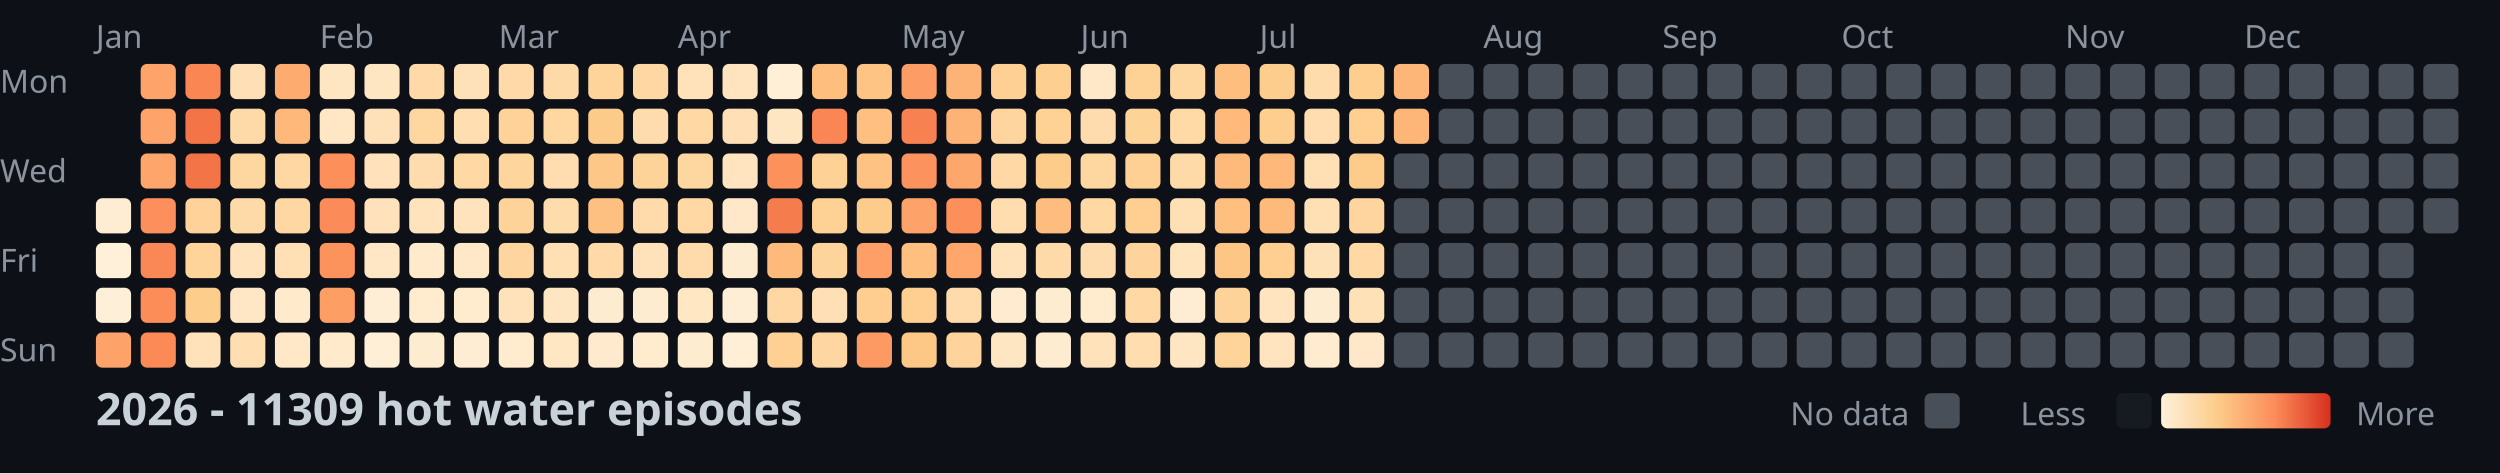
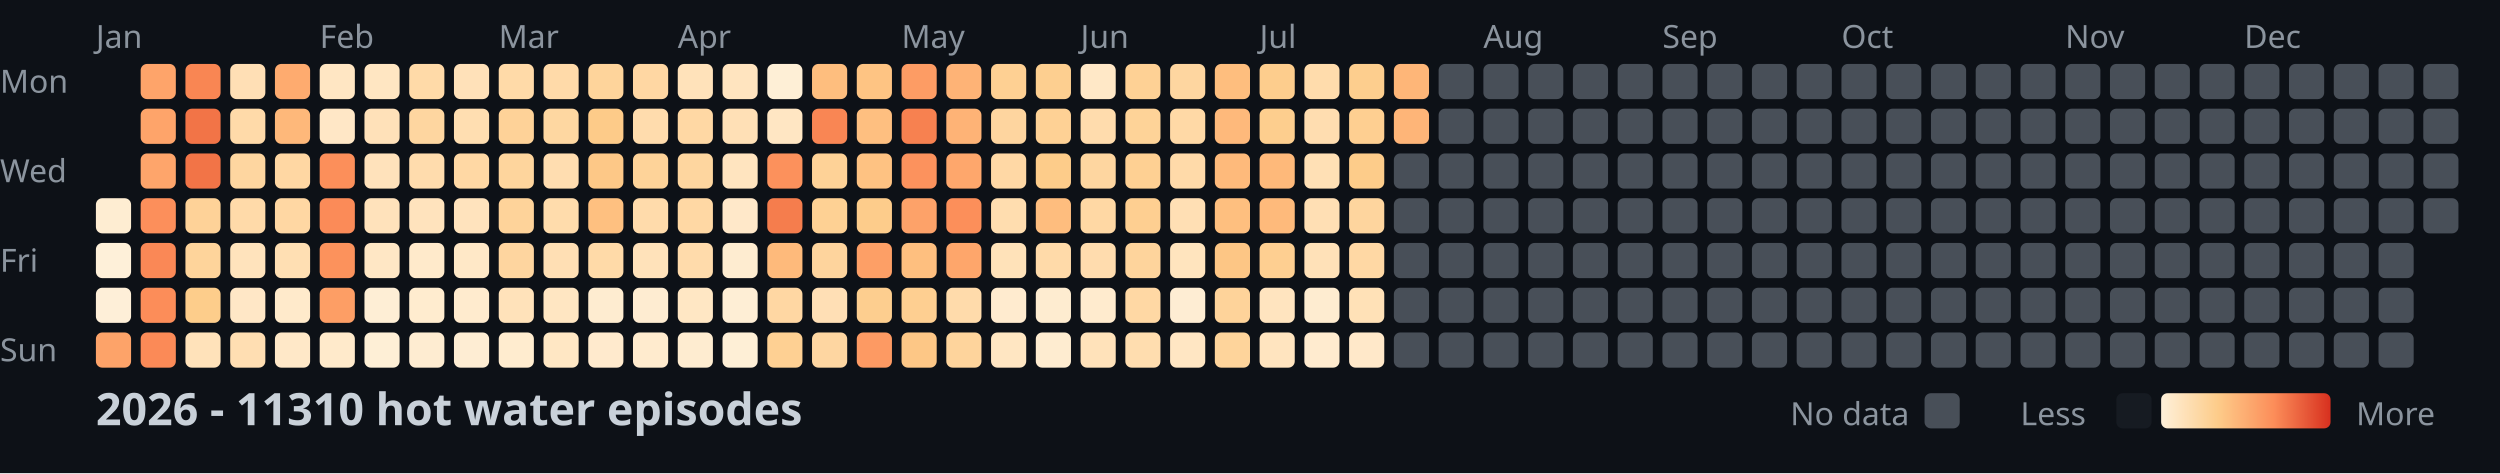
<svg xmlns="http://www.w3.org/2000/svg" width="782" height="148">
  <style>
    .month { font: 10px sans-serif; fill: #8b949e; }
    .day { font: 10px sans-serif; fill: #8b949e; }
    .title { font: bold 14px sans-serif; fill: #c9d1d9; }
    .legend { font: 10px sans-serif; fill: #8b949e; }
  </style>
  <rect width="100%" height="100%" fill="#0d1117" />
  <text x="0" y="29" class="day">Mon</text>
  <text x="0" y="57" class="day">Wed</text>
  <text x="0" y="85" class="day">Fri</text>
  <text x="0" y="113" class="day">Sun</text>
  <text x="30" y="15" class="month">Jan</text>
  <text x="100" y="15" class="month">Feb</text>
  <text x="156" y="15" class="month">Mar</text>
  <text x="212" y="15" class="month">Apr</text>
  <text x="282" y="15" class="month">May</text>
  <text x="338" y="15" class="month">Jun</text>
  <text x="394" y="15" class="month">Jul</text>
  <text x="464" y="15" class="month">Aug</text>
  <text x="520" y="15" class="month">Sep</text>
  <text x="576" y="15" class="month">Oct</text>
  <text x="646" y="15" class="month">Nov</text>
  <text x="702" y="15" class="month">Dec</text>
  <rect x="30" y="62" width="11" height="11" fill="#feedd2" rx="2" />
  <rect x="30" y="76" width="11" height="11" fill="#fef0d9" rx="2" />
  <rect x="30" y="90" width="11" height="11" fill="#feefd8" rx="2" />
  <rect x="30" y="104" width="11" height="11" fill="#fda369" rx="2" />
  <rect x="44" y="20" width="11" height="11" fill="#fea46a" rx="2" />
  <rect x="44" y="34" width="11" height="11" fill="#fea46a" rx="2" />
  <rect x="44" y="48" width="11" height="11" fill="#fea56b" rx="2" />
  <rect x="44" y="62" width="11" height="11" fill="#fc8f5b" rx="2" />
  <rect x="44" y="76" width="11" height="11" fill="#fa8856" rx="2" />
  <rect x="44" y="90" width="11" height="11" fill="#fc8d59" rx="2" />
  <rect x="44" y="104" width="11" height="11" fill="#fb8a57" rx="2" />
  <rect x="58" y="20" width="11" height="11" fill="#f98653" rx="2" />
  <rect x="58" y="34" width="11" height="11" fill="#f27447" rx="2" />
  <rect x="58" y="48" width="11" height="11" fill="#f27447" rx="2" />
  <rect x="58" y="62" width="11" height="11" fill="#fed298" rx="2" />
  <rect x="58" y="76" width="11" height="11" fill="#fed49b" rx="2" />
  <rect x="58" y="90" width="11" height="11" fill="#fdcd8b" rx="2" />
  <rect x="58" y="104" width="11" height="11" fill="#ffe2ba" rx="2" />
  <rect x="72" y="20" width="11" height="11" fill="#ffdfb5" rx="2" />
  <rect x="72" y="34" width="11" height="11" fill="#ffdaa9" rx="2" />
  <rect x="72" y="48" width="11" height="11" fill="#fed6a0" rx="2" />
  <rect x="72" y="62" width="11" height="11" fill="#ffdaa9" rx="2" />
  <rect x="72" y="76" width="11" height="11" fill="#ffe3bc" rx="2" />
  <rect x="72" y="90" width="11" height="11" fill="#ffe7c6" rx="2" />
  <rect x="72" y="104" width="11" height="11" fill="#ffdeb2" rx="2" />
  <rect x="86" y="20" width="11" height="11" fill="#feab6f" rx="2" />
  <rect x="86" y="34" width="11" height="11" fill="#feb87a" rx="2" />
  <rect x="86" y="48" width="11" height="11" fill="#ffd7a3" rx="2" />
  <rect x="86" y="62" width="11" height="11" fill="#ffd7a3" rx="2" />
  <rect x="86" y="76" width="11" height="11" fill="#ffdfb3" rx="2" />
  <rect x="86" y="90" width="11" height="11" fill="#ffeacb" rx="2" />
  <rect x="86" y="104" width="11" height="11" fill="#ffe8c8" rx="2" />
  <rect x="100" y="20" width="11" height="11" fill="#ffe6c3" rx="2" />
  <rect x="100" y="34" width="11" height="11" fill="#ffe7c6" rx="2" />
  <rect x="100" y="48" width="11" height="11" fill="#fc8f5a" rx="2" />
  <rect x="100" y="62" width="11" height="11" fill="#fb8b58" rx="2" />
  <rect x="100" y="76" width="11" height="11" fill="#fc925c" rx="2" />
  <rect x="100" y="90" width="11" height="11" fill="#fd9e65" rx="2" />
  <rect x="100" y="104" width="11" height="11" fill="#ffeacb" rx="2" />
  <rect x="114" y="20" width="11" height="11" fill="#ffe6c2" rx="2" />
  <rect x="114" y="34" width="11" height="11" fill="#ffe1b9" rx="2" />
  <rect x="114" y="48" width="11" height="11" fill="#ffe2bb" rx="2" />
  <rect x="114" y="62" width="11" height="11" fill="#ffe2bb" rx="2" />
  <rect x="114" y="76" width="11" height="11" fill="#ffe7c5" rx="2" />
  <rect x="114" y="90" width="11" height="11" fill="#feeed5" rx="2" />
  <rect x="114" y="104" width="11" height="11" fill="#feefd6" rx="2" />
  <rect x="128" y="20" width="11" height="11" fill="#ffdaa8" rx="2" />
  <rect x="128" y="34" width="11" height="11" fill="#fed6a0" rx="2" />
  <rect x="128" y="48" width="11" height="11" fill="#ffdcad" rx="2" />
  <rect x="128" y="62" width="11" height="11" fill="#ffe3bd" rx="2" />
  <rect x="128" y="76" width="11" height="11" fill="#ffeacb" rx="2" />
  <rect x="128" y="90" width="11" height="11" fill="#ffeccf" rx="2" />
  <rect x="128" y="104" width="11" height="11" fill="#feecd1" rx="2" />
  <rect x="142" y="20" width="11" height="11" fill="#ffe1b9" rx="2" />
  <rect x="142" y="34" width="11" height="11" fill="#ffdeb1" rx="2" />
  <rect x="142" y="48" width="11" height="11" fill="#ffd8a4" rx="2" />
  <rect x="142" y="62" width="11" height="11" fill="#ffe3bd" rx="2" />
  <rect x="142" y="76" width="11" height="11" fill="#ffe8c7" rx="2" />
  <rect x="142" y="90" width="11" height="11" fill="#ffebce" rx="2" />
  <rect x="142" y="104" width="11" height="11" fill="#feedd3" rx="2" />
  <rect x="156" y="20" width="11" height="11" fill="#ffdaa8" rx="2" />
  <rect x="156" y="34" width="11" height="11" fill="#fed298" rx="2" />
  <rect x="156" y="48" width="11" height="11" fill="#fed59d" rx="2" />
  <rect x="156" y="62" width="11" height="11" fill="#fed39a" rx="2" />
  <rect x="156" y="76" width="11" height="11" fill="#fed59f" rx="2" />
  <rect x="156" y="90" width="11" height="11" fill="#ffe2ba" rx="2" />
  <rect x="156" y="104" width="11" height="11" fill="#ffeccf" rx="2" />
  <rect x="170" y="20" width="11" height="11" fill="#ffdaa9" rx="2" />
  <rect x="170" y="34" width="11" height="11" fill="#fed7a1" rx="2" />
  <rect x="170" y="48" width="11" height="11" fill="#ffddb0" rx="2" />
  <rect x="170" y="62" width="11" height="11" fill="#ffdcac" rx="2" />
  <rect x="170" y="76" width="11" height="11" fill="#ffdfb4" rx="2" />
  <rect x="170" y="90" width="11" height="11" fill="#ffe6c2" rx="2" />
  <rect x="170" y="104" width="11" height="11" fill="#ffe7c4" rx="2" />
  <rect x="184" y="20" width="11" height="11" fill="#fed49b" rx="2" />
  <rect x="184" y="34" width="11" height="11" fill="#fdcb89" rx="2" />
  <rect x="184" y="48" width="11" height="11" fill="#fdc887" rx="2" />
  <rect x="184" y="62" width="11" height="11" fill="#fec080" rx="2" />
  <rect x="184" y="76" width="11" height="11" fill="#ffdaa8" rx="2" />
  <rect x="184" y="90" width="11" height="11" fill="#feecd0" rx="2" />
  <rect x="184" y="104" width="11" height="11" fill="#ffeacd" rx="2" />
  <rect x="198" y="20" width="11" height="11" fill="#ffd7a3" rx="2" />
  <rect x="198" y="34" width="11" height="11" fill="#ffdcad" rx="2" />
  <rect x="198" y="48" width="11" height="11" fill="#fed399" rx="2" />
  <rect x="198" y="62" width="11" height="11" fill="#ffdbab" rx="2" />
  <rect x="198" y="76" width="11" height="11" fill="#ffe2ba" rx="2" />
  <rect x="198" y="90" width="11" height="11" fill="#feecd1" rx="2" />
  <rect x="198" y="104" width="11" height="11" fill="#ffebce" rx="2" />
  <rect x="212" y="20" width="11" height="11" fill="#ffe2ba" rx="2" />
  <rect x="212" y="34" width="11" height="11" fill="#ffd8a4" rx="2" />
  <rect x="212" y="48" width="11" height="11" fill="#fed69f" rx="2" />
  <rect x="212" y="62" width="11" height="11" fill="#ffd8a4" rx="2" />
  <rect x="212" y="76" width="11" height="11" fill="#ffdbab" rx="2" />
  <rect x="212" y="90" width="11" height="11" fill="#ffe7c4" rx="2" />
  <rect x="212" y="104" width="11" height="11" fill="#feecd0" rx="2" />
  <rect x="226" y="20" width="11" height="11" fill="#ffe4bf" rx="2" />
  <rect x="226" y="34" width="11" height="11" fill="#ffe0b6" rx="2" />
  <rect x="226" y="48" width="11" height="11" fill="#ffe4bf" rx="2" />
  <rect x="226" y="62" width="11" height="11" fill="#ffe8c9" rx="2" />
  <rect x="226" y="76" width="11" height="11" fill="#feecd0" rx="2" />
  <rect x="226" y="90" width="11" height="11" fill="#feeed5" rx="2" />
  <rect x="226" y="104" width="11" height="11" fill="#feefd6" rx="2" />
  <rect x="240" y="20" width="11" height="11" fill="#feefd6" rx="2" />
  <rect x="240" y="34" width="11" height="11" fill="#ffe6c3" rx="2" />
  <rect x="240" y="48" width="11" height="11" fill="#fc915c" rx="2" />
  <rect x="240" y="62" width="11" height="11" fill="#f57d4d" rx="2" />
  <rect x="240" y="76" width="11" height="11" fill="#feba7b" rx="2" />
  <rect x="240" y="90" width="11" height="11" fill="#ffd7a3" rx="2" />
  <rect x="240" y="104" width="11" height="11" fill="#fed093" rx="2" />
  <rect x="254" y="20" width="11" height="11" fill="#febe7e" rx="2" />
  <rect x="254" y="34" width="11" height="11" fill="#f98654" rx="2" />
  <rect x="254" y="48" width="11" height="11" fill="#fed297" rx="2" />
  <rect x="254" y="62" width="11" height="11" fill="#fed194" rx="2" />
  <rect x="254" y="76" width="11" height="11" fill="#fed49d" rx="2" />
  <rect x="254" y="90" width="11" height="11" fill="#ffdfb5" rx="2" />
  <rect x="254" y="104" width="11" height="11" fill="#fed6a1" rx="2" />
  <rect x="268" y="20" width="11" height="11" fill="#fec483" rx="2" />
  <rect x="268" y="34" width="11" height="11" fill="#febf80" rx="2" />
  <rect x="268" y="48" width="11" height="11" fill="#fec282" rx="2" />
  <rect x="268" y="62" width="11" height="11" fill="#fdcc8b" rx="2" />
  <rect x="268" y="76" width="11" height="11" fill="#fd9f66" rx="2" />
  <rect x="268" y="90" width="11" height="11" fill="#fdce8f" rx="2" />
  <rect x="268" y="104" width="11" height="11" fill="#fd9a63" rx="2" />
  <rect x="282" y="20" width="11" height="11" fill="#fd9c64" rx="2" />
  <rect x="282" y="34" width="11" height="11" fill="#f78150" rx="2" />
  <rect x="282" y="48" width="11" height="11" fill="#fc925d" rx="2" />
  <rect x="282" y="62" width="11" height="11" fill="#fda269" rx="2" />
  <rect x="282" y="76" width="11" height="11" fill="#febf7f" rx="2" />
  <rect x="282" y="90" width="11" height="11" fill="#fecf91" rx="2" />
  <rect x="282" y="104" width="11" height="11" fill="#fdc786" rx="2" />
  <rect x="296" y="20" width="11" height="11" fill="#feb376" rx="2" />
  <rect x="296" y="34" width="11" height="11" fill="#feb376" rx="2" />
  <rect x="296" y="48" width="11" height="11" fill="#fea76c" rx="2" />
  <rect x="296" y="62" width="11" height="11" fill="#fc8f5a" rx="2" />
  <rect x="296" y="76" width="11" height="11" fill="#fea66b" rx="2" />
  <rect x="296" y="90" width="11" height="11" fill="#ffdbab" rx="2" />
  <rect x="296" y="104" width="11" height="11" fill="#fed49c" rx="2" />
  <rect x="310" y="20" width="11" height="11" fill="#fed093" rx="2" />
  <rect x="310" y="34" width="11" height="11" fill="#fed59f" rx="2" />
  <rect x="310" y="48" width="11" height="11" fill="#ffd8a5" rx="2" />
  <rect x="310" y="62" width="11" height="11" fill="#ffddaf" rx="2" />
  <rect x="310" y="76" width="11" height="11" fill="#ffe2b9" rx="2" />
  <rect x="310" y="90" width="11" height="11" fill="#ffebcf" rx="2" />
  <rect x="310" y="104" width="11" height="11" fill="#ffe6c2" rx="2" />
  <rect x="324" y="20" width="11" height="11" fill="#fdcf90" rx="2" />
  <rect x="324" y="34" width="11" height="11" fill="#fed195" rx="2" />
  <rect x="324" y="48" width="11" height="11" fill="#fdcc8a" rx="2" />
  <rect x="324" y="62" width="11" height="11" fill="#febd7e" rx="2" />
  <rect x="324" y="76" width="11" height="11" fill="#ffdaa9" rx="2" />
  <rect x="324" y="90" width="11" height="11" fill="#feecd0" rx="2" />
  <rect x="324" y="104" width="11" height="11" fill="#feecd0" rx="2" />
  <rect x="338" y="20" width="11" height="11" fill="#ffe8c7" rx="2" />
  <rect x="338" y="34" width="11" height="11" fill="#ffdcad" rx="2" />
  <rect x="338" y="48" width="11" height="11" fill="#fed6a0" rx="2" />
  <rect x="338" y="62" width="11" height="11" fill="#ffd8a4" rx="2" />
  <rect x="338" y="76" width="11" height="11" fill="#ffdcae" rx="2" />
  <rect x="338" y="90" width="11" height="11" fill="#ffebce" rx="2" />
  <rect x="338" y="104" width="11" height="11" fill="#ffe2ba" rx="2" />
  <rect x="352" y="20" width="11" height="11" fill="#fed195" rx="2" />
  <rect x="352" y="34" width="11" height="11" fill="#fed398" rx="2" />
  <rect x="352" y="48" width="11" height="11" fill="#fed093" rx="2" />
  <rect x="352" y="62" width="11" height="11" fill="#fecf91" rx="2" />
  <rect x="352" y="76" width="11" height="11" fill="#fed49c" rx="2" />
  <rect x="352" y="90" width="11" height="11" fill="#ffd8a4" rx="2" />
  <rect x="352" y="104" width="11" height="11" fill="#ffddaf" rx="2" />
  <rect x="366" y="20" width="11" height="11" fill="#fed6a0" rx="2" />
  <rect x="366" y="34" width="11" height="11" fill="#ffd9a6" rx="2" />
  <rect x="366" y="48" width="11" height="11" fill="#ffdaa9" rx="2" />
  <rect x="366" y="62" width="11" height="11" fill="#ffdfb4" rx="2" />
  <rect x="366" y="76" width="11" height="11" fill="#ffe4be" rx="2" />
  <rect x="366" y="90" width="11" height="11" fill="#feedd3" rx="2" />
  <rect x="366" y="104" width="11" height="11" fill="#ffe6c3" rx="2" />
  <rect x="380" y="20" width="11" height="11" fill="#febe7e" rx="2" />
  <rect x="380" y="34" width="11" height="11" fill="#feb97b" rx="2" />
  <rect x="380" y="48" width="11" height="11" fill="#feba7b" rx="2" />
  <rect x="380" y="62" width="11" height="11" fill="#febf7f" rx="2" />
  <rect x="380" y="76" width="11" height="11" fill="#fdc685" rx="2" />
  <rect x="380" y="90" width="11" height="11" fill="#fed39a" rx="2" />
  <rect x="380" y="104" width="11" height="11" fill="#fed49b" rx="2" />
  <rect x="394" y="20" width="11" height="11" fill="#fdcd8d" rx="2" />
  <rect x="394" y="34" width="11" height="11" fill="#fdce8e" rx="2" />
  <rect x="394" y="48" width="11" height="11" fill="#feb97a" rx="2" />
  <rect x="394" y="62" width="11" height="11" fill="#feba7b" rx="2" />
  <rect x="394" y="76" width="11" height="11" fill="#fecf91" rx="2" />
  <rect x="394" y="90" width="11" height="11" fill="#ffe4bf" rx="2" />
  <rect x="394" y="104" width="11" height="11" fill="#ffe4bf" rx="2" />
  <rect x="408" y="20" width="11" height="11" fill="#ffdcac" rx="2" />
  <rect x="408" y="34" width="11" height="11" fill="#ffddb0" rx="2" />
  <rect x="408" y="48" width="11" height="11" fill="#ffe0b5" rx="2" />
  <rect x="408" y="62" width="11" height="11" fill="#ffdfb4" rx="2" />
  <rect x="408" y="76" width="11" height="11" fill="#ffe1b8" rx="2" />
  <rect x="408" y="90" width="11" height="11" fill="#feecd0" rx="2" />
  <rect x="408" y="104" width="11" height="11" fill="#ffebcf" rx="2" />
  <rect x="422" y="20" width="11" height="11" fill="#fdce8e" rx="2" />
  <rect x="422" y="34" width="11" height="11" fill="#fecf91" rx="2" />
  <rect x="422" y="48" width="11" height="11" fill="#fdcc8a" rx="2" />
  <rect x="422" y="62" width="11" height="11" fill="#fed59e" rx="2" />
  <rect x="422" y="76" width="11" height="11" fill="#ffd8a4" rx="2" />
  <rect x="422" y="90" width="11" height="11" fill="#ffe1b7" rx="2" />
  <rect x="422" y="104" width="11" height="11" fill="#ffe8c9" rx="2" />
  <rect x="436" y="20" width="11" height="11" fill="#feb678" rx="2" />
-   <rect x="436" y="34" width="11" height="11" fill="#feb678" rx="2" />
+   <rect x="436" y="34" width="11" height="11" fill="#feb578" rx="2" />
  <rect x="436" y="48" width="11" height="11" fill="#484f58" rx="2" />
  <rect x="436" y="62" width="11" height="11" fill="#484f58" rx="2" />
  <rect x="436" y="76" width="11" height="11" fill="#484f58" rx="2" />
  <rect x="436" y="90" width="11" height="11" fill="#484f58" rx="2" />
  <rect x="436" y="104" width="11" height="11" fill="#484f58" rx="2" />
  <rect x="450" y="20" width="11" height="11" fill="#484f58" rx="2" />
  <rect x="450" y="34" width="11" height="11" fill="#484f58" rx="2" />
  <rect x="450" y="48" width="11" height="11" fill="#484f58" rx="2" />
  <rect x="450" y="62" width="11" height="11" fill="#484f58" rx="2" />
  <rect x="450" y="76" width="11" height="11" fill="#484f58" rx="2" />
  <rect x="450" y="90" width="11" height="11" fill="#484f58" rx="2" />
  <rect x="450" y="104" width="11" height="11" fill="#484f58" rx="2" />
  <rect x="464" y="20" width="11" height="11" fill="#484f58" rx="2" />
  <rect x="464" y="34" width="11" height="11" fill="#484f58" rx="2" />
  <rect x="464" y="48" width="11" height="11" fill="#484f58" rx="2" />
  <rect x="464" y="62" width="11" height="11" fill="#484f58" rx="2" />
  <rect x="464" y="76" width="11" height="11" fill="#484f58" rx="2" />
  <rect x="464" y="90" width="11" height="11" fill="#484f58" rx="2" />
  <rect x="464" y="104" width="11" height="11" fill="#484f58" rx="2" />
  <rect x="478" y="20" width="11" height="11" fill="#484f58" rx="2" />
  <rect x="478" y="34" width="11" height="11" fill="#484f58" rx="2" />
  <rect x="478" y="48" width="11" height="11" fill="#484f58" rx="2" />
  <rect x="478" y="62" width="11" height="11" fill="#484f58" rx="2" />
  <rect x="478" y="76" width="11" height="11" fill="#484f58" rx="2" />
  <rect x="478" y="90" width="11" height="11" fill="#484f58" rx="2" />
  <rect x="478" y="104" width="11" height="11" fill="#484f58" rx="2" />
  <rect x="492" y="20" width="11" height="11" fill="#484f58" rx="2" />
  <rect x="492" y="34" width="11" height="11" fill="#484f58" rx="2" />
  <rect x="492" y="48" width="11" height="11" fill="#484f58" rx="2" />
  <rect x="492" y="62" width="11" height="11" fill="#484f58" rx="2" />
  <rect x="492" y="76" width="11" height="11" fill="#484f58" rx="2" />
  <rect x="492" y="90" width="11" height="11" fill="#484f58" rx="2" />
  <rect x="492" y="104" width="11" height="11" fill="#484f58" rx="2" />
  <rect x="506" y="20" width="11" height="11" fill="#484f58" rx="2" />
  <rect x="506" y="34" width="11" height="11" fill="#484f58" rx="2" />
  <rect x="506" y="48" width="11" height="11" fill="#484f58" rx="2" />
  <rect x="506" y="62" width="11" height="11" fill="#484f58" rx="2" />
  <rect x="506" y="76" width="11" height="11" fill="#484f58" rx="2" />
  <rect x="506" y="90" width="11" height="11" fill="#484f58" rx="2" />
  <rect x="506" y="104" width="11" height="11" fill="#484f58" rx="2" />
  <rect x="520" y="20" width="11" height="11" fill="#484f58" rx="2" />
  <rect x="520" y="34" width="11" height="11" fill="#484f58" rx="2" />
  <rect x="520" y="48" width="11" height="11" fill="#484f58" rx="2" />
  <rect x="520" y="62" width="11" height="11" fill="#484f58" rx="2" />
  <rect x="520" y="76" width="11" height="11" fill="#484f58" rx="2" />
  <rect x="520" y="90" width="11" height="11" fill="#484f58" rx="2" />
  <rect x="520" y="104" width="11" height="11" fill="#484f58" rx="2" />
  <rect x="534" y="20" width="11" height="11" fill="#484f58" rx="2" />
  <rect x="534" y="34" width="11" height="11" fill="#484f58" rx="2" />
  <rect x="534" y="48" width="11" height="11" fill="#484f58" rx="2" />
  <rect x="534" y="62" width="11" height="11" fill="#484f58" rx="2" />
  <rect x="534" y="76" width="11" height="11" fill="#484f58" rx="2" />
  <rect x="534" y="90" width="11" height="11" fill="#484f58" rx="2" />
  <rect x="534" y="104" width="11" height="11" fill="#484f58" rx="2" />
  <rect x="548" y="20" width="11" height="11" fill="#484f58" rx="2" />
  <rect x="548" y="34" width="11" height="11" fill="#484f58" rx="2" />
  <rect x="548" y="48" width="11" height="11" fill="#484f58" rx="2" />
  <rect x="548" y="62" width="11" height="11" fill="#484f58" rx="2" />
  <rect x="548" y="76" width="11" height="11" fill="#484f58" rx="2" />
  <rect x="548" y="90" width="11" height="11" fill="#484f58" rx="2" />
  <rect x="548" y="104" width="11" height="11" fill="#484f58" rx="2" />
  <rect x="562" y="20" width="11" height="11" fill="#484f58" rx="2" />
  <rect x="562" y="34" width="11" height="11" fill="#484f58" rx="2" />
  <rect x="562" y="48" width="11" height="11" fill="#484f58" rx="2" />
  <rect x="562" y="62" width="11" height="11" fill="#484f58" rx="2" />
  <rect x="562" y="76" width="11" height="11" fill="#484f58" rx="2" />
  <rect x="562" y="90" width="11" height="11" fill="#484f58" rx="2" />
  <rect x="562" y="104" width="11" height="11" fill="#484f58" rx="2" />
  <rect x="576" y="20" width="11" height="11" fill="#484f58" rx="2" />
  <rect x="576" y="34" width="11" height="11" fill="#484f58" rx="2" />
  <rect x="576" y="48" width="11" height="11" fill="#484f58" rx="2" />
  <rect x="576" y="62" width="11" height="11" fill="#484f58" rx="2" />
  <rect x="576" y="76" width="11" height="11" fill="#484f58" rx="2" />
  <rect x="576" y="90" width="11" height="11" fill="#484f58" rx="2" />
  <rect x="576" y="104" width="11" height="11" fill="#484f58" rx="2" />
  <rect x="590" y="20" width="11" height="11" fill="#484f58" rx="2" />
  <rect x="590" y="34" width="11" height="11" fill="#484f58" rx="2" />
  <rect x="590" y="48" width="11" height="11" fill="#484f58" rx="2" />
  <rect x="590" y="62" width="11" height="11" fill="#484f58" rx="2" />
  <rect x="590" y="76" width="11" height="11" fill="#484f58" rx="2" />
  <rect x="590" y="90" width="11" height="11" fill="#484f58" rx="2" />
  <rect x="590" y="104" width="11" height="11" fill="#484f58" rx="2" />
  <rect x="604" y="20" width="11" height="11" fill="#484f58" rx="2" />
  <rect x="604" y="34" width="11" height="11" fill="#484f58" rx="2" />
  <rect x="604" y="48" width="11" height="11" fill="#484f58" rx="2" />
  <rect x="604" y="62" width="11" height="11" fill="#484f58" rx="2" />
  <rect x="604" y="76" width="11" height="11" fill="#484f58" rx="2" />
  <rect x="604" y="90" width="11" height="11" fill="#484f58" rx="2" />
  <rect x="604" y="104" width="11" height="11" fill="#484f58" rx="2" />
  <rect x="618" y="20" width="11" height="11" fill="#484f58" rx="2" />
  <rect x="618" y="34" width="11" height="11" fill="#484f58" rx="2" />
  <rect x="618" y="48" width="11" height="11" fill="#484f58" rx="2" />
  <rect x="618" y="62" width="11" height="11" fill="#484f58" rx="2" />
  <rect x="618" y="76" width="11" height="11" fill="#484f58" rx="2" />
  <rect x="618" y="90" width="11" height="11" fill="#484f58" rx="2" />
  <rect x="618" y="104" width="11" height="11" fill="#484f58" rx="2" />
  <rect x="632" y="20" width="11" height="11" fill="#484f58" rx="2" />
  <rect x="632" y="34" width="11" height="11" fill="#484f58" rx="2" />
  <rect x="632" y="48" width="11" height="11" fill="#484f58" rx="2" />
  <rect x="632" y="62" width="11" height="11" fill="#484f58" rx="2" />
  <rect x="632" y="76" width="11" height="11" fill="#484f58" rx="2" />
  <rect x="632" y="90" width="11" height="11" fill="#484f58" rx="2" />
  <rect x="632" y="104" width="11" height="11" fill="#484f58" rx="2" />
  <rect x="646" y="20" width="11" height="11" fill="#484f58" rx="2" />
  <rect x="646" y="34" width="11" height="11" fill="#484f58" rx="2" />
  <rect x="646" y="48" width="11" height="11" fill="#484f58" rx="2" />
  <rect x="646" y="62" width="11" height="11" fill="#484f58" rx="2" />
  <rect x="646" y="76" width="11" height="11" fill="#484f58" rx="2" />
  <rect x="646" y="90" width="11" height="11" fill="#484f58" rx="2" />
  <rect x="646" y="104" width="11" height="11" fill="#484f58" rx="2" />
  <rect x="660" y="20" width="11" height="11" fill="#484f58" rx="2" />
  <rect x="660" y="34" width="11" height="11" fill="#484f58" rx="2" />
  <rect x="660" y="48" width="11" height="11" fill="#484f58" rx="2" />
  <rect x="660" y="62" width="11" height="11" fill="#484f58" rx="2" />
  <rect x="660" y="76" width="11" height="11" fill="#484f58" rx="2" />
  <rect x="660" y="90" width="11" height="11" fill="#484f58" rx="2" />
  <rect x="660" y="104" width="11" height="11" fill="#484f58" rx="2" />
  <rect x="674" y="20" width="11" height="11" fill="#484f58" rx="2" />
  <rect x="674" y="34" width="11" height="11" fill="#484f58" rx="2" />
  <rect x="674" y="48" width="11" height="11" fill="#484f58" rx="2" />
  <rect x="674" y="62" width="11" height="11" fill="#484f58" rx="2" />
  <rect x="674" y="76" width="11" height="11" fill="#484f58" rx="2" />
  <rect x="674" y="90" width="11" height="11" fill="#484f58" rx="2" />
  <rect x="674" y="104" width="11" height="11" fill="#484f58" rx="2" />
  <rect x="688" y="20" width="11" height="11" fill="#484f58" rx="2" />
  <rect x="688" y="34" width="11" height="11" fill="#484f58" rx="2" />
  <rect x="688" y="48" width="11" height="11" fill="#484f58" rx="2" />
  <rect x="688" y="62" width="11" height="11" fill="#484f58" rx="2" />
  <rect x="688" y="76" width="11" height="11" fill="#484f58" rx="2" />
  <rect x="688" y="90" width="11" height="11" fill="#484f58" rx="2" />
  <rect x="688" y="104" width="11" height="11" fill="#484f58" rx="2" />
  <rect x="702" y="20" width="11" height="11" fill="#484f58" rx="2" />
  <rect x="702" y="34" width="11" height="11" fill="#484f58" rx="2" />
  <rect x="702" y="48" width="11" height="11" fill="#484f58" rx="2" />
  <rect x="702" y="62" width="11" height="11" fill="#484f58" rx="2" />
  <rect x="702" y="76" width="11" height="11" fill="#484f58" rx="2" />
  <rect x="702" y="90" width="11" height="11" fill="#484f58" rx="2" />
  <rect x="702" y="104" width="11" height="11" fill="#484f58" rx="2" />
  <rect x="716" y="20" width="11" height="11" fill="#484f58" rx="2" />
  <rect x="716" y="34" width="11" height="11" fill="#484f58" rx="2" />
  <rect x="716" y="48" width="11" height="11" fill="#484f58" rx="2" />
  <rect x="716" y="62" width="11" height="11" fill="#484f58" rx="2" />
  <rect x="716" y="76" width="11" height="11" fill="#484f58" rx="2" />
  <rect x="716" y="90" width="11" height="11" fill="#484f58" rx="2" />
  <rect x="716" y="104" width="11" height="11" fill="#484f58" rx="2" />
  <rect x="730" y="20" width="11" height="11" fill="#484f58" rx="2" />
  <rect x="730" y="34" width="11" height="11" fill="#484f58" rx="2" />
  <rect x="730" y="48" width="11" height="11" fill="#484f58" rx="2" />
  <rect x="730" y="62" width="11" height="11" fill="#484f58" rx="2" />
  <rect x="730" y="76" width="11" height="11" fill="#484f58" rx="2" />
  <rect x="730" y="90" width="11" height="11" fill="#484f58" rx="2" />
  <rect x="730" y="104" width="11" height="11" fill="#484f58" rx="2" />
  <rect x="744" y="20" width="11" height="11" fill="#484f58" rx="2" />
  <rect x="744" y="34" width="11" height="11" fill="#484f58" rx="2" />
  <rect x="744" y="48" width="11" height="11" fill="#484f58" rx="2" />
  <rect x="744" y="62" width="11" height="11" fill="#484f58" rx="2" />
  <rect x="744" y="76" width="11" height="11" fill="#484f58" rx="2" />
  <rect x="744" y="90" width="11" height="11" fill="#484f58" rx="2" />
  <rect x="744" y="104" width="11" height="11" fill="#484f58" rx="2" />
  <rect x="758" y="20" width="11" height="11" fill="#484f58" rx="2" />
  <rect x="758" y="34" width="11" height="11" fill="#484f58" rx="2" />
  <rect x="758" y="48" width="11" height="11" fill="#484f58" rx="2" />
  <rect x="758" y="62" width="11" height="11" fill="#484f58" rx="2" />
-   <text x="30" y="133" class="title">2026 - 11309 hot water episodes</text>
+   <text x="30" y="133" class="title">2026 - 11310 hot water episodes</text>
  <defs>
    <linearGradient id="legend-gradient" x1="0" y1="0" x2="1" y2="0">
      <stop offset="0%" stop-color="#fef0d9" />
      <stop offset="33.333%" stop-color="#fdcc8a" />
      <stop offset="66.667%" stop-color="#fc8d59" />
      <stop offset="100%" stop-color="#d7301f" />
    </linearGradient>
  </defs>
  <text x="560" y="133" class="legend">No data</text>
  <rect x="602" y="123" width="11" height="11" fill="#484f58" rx="2" />
  <text x="632" y="133" class="legend">Less</text>
  <rect x="662" y="123" width="11" height="11" fill="#161b22" rx="2" />
  <rect x="676" y="123" width="53" height="11" fill="url(#legend-gradient)" rx="2" />
  <text x="737" y="133" class="legend">More</text>
</svg>
